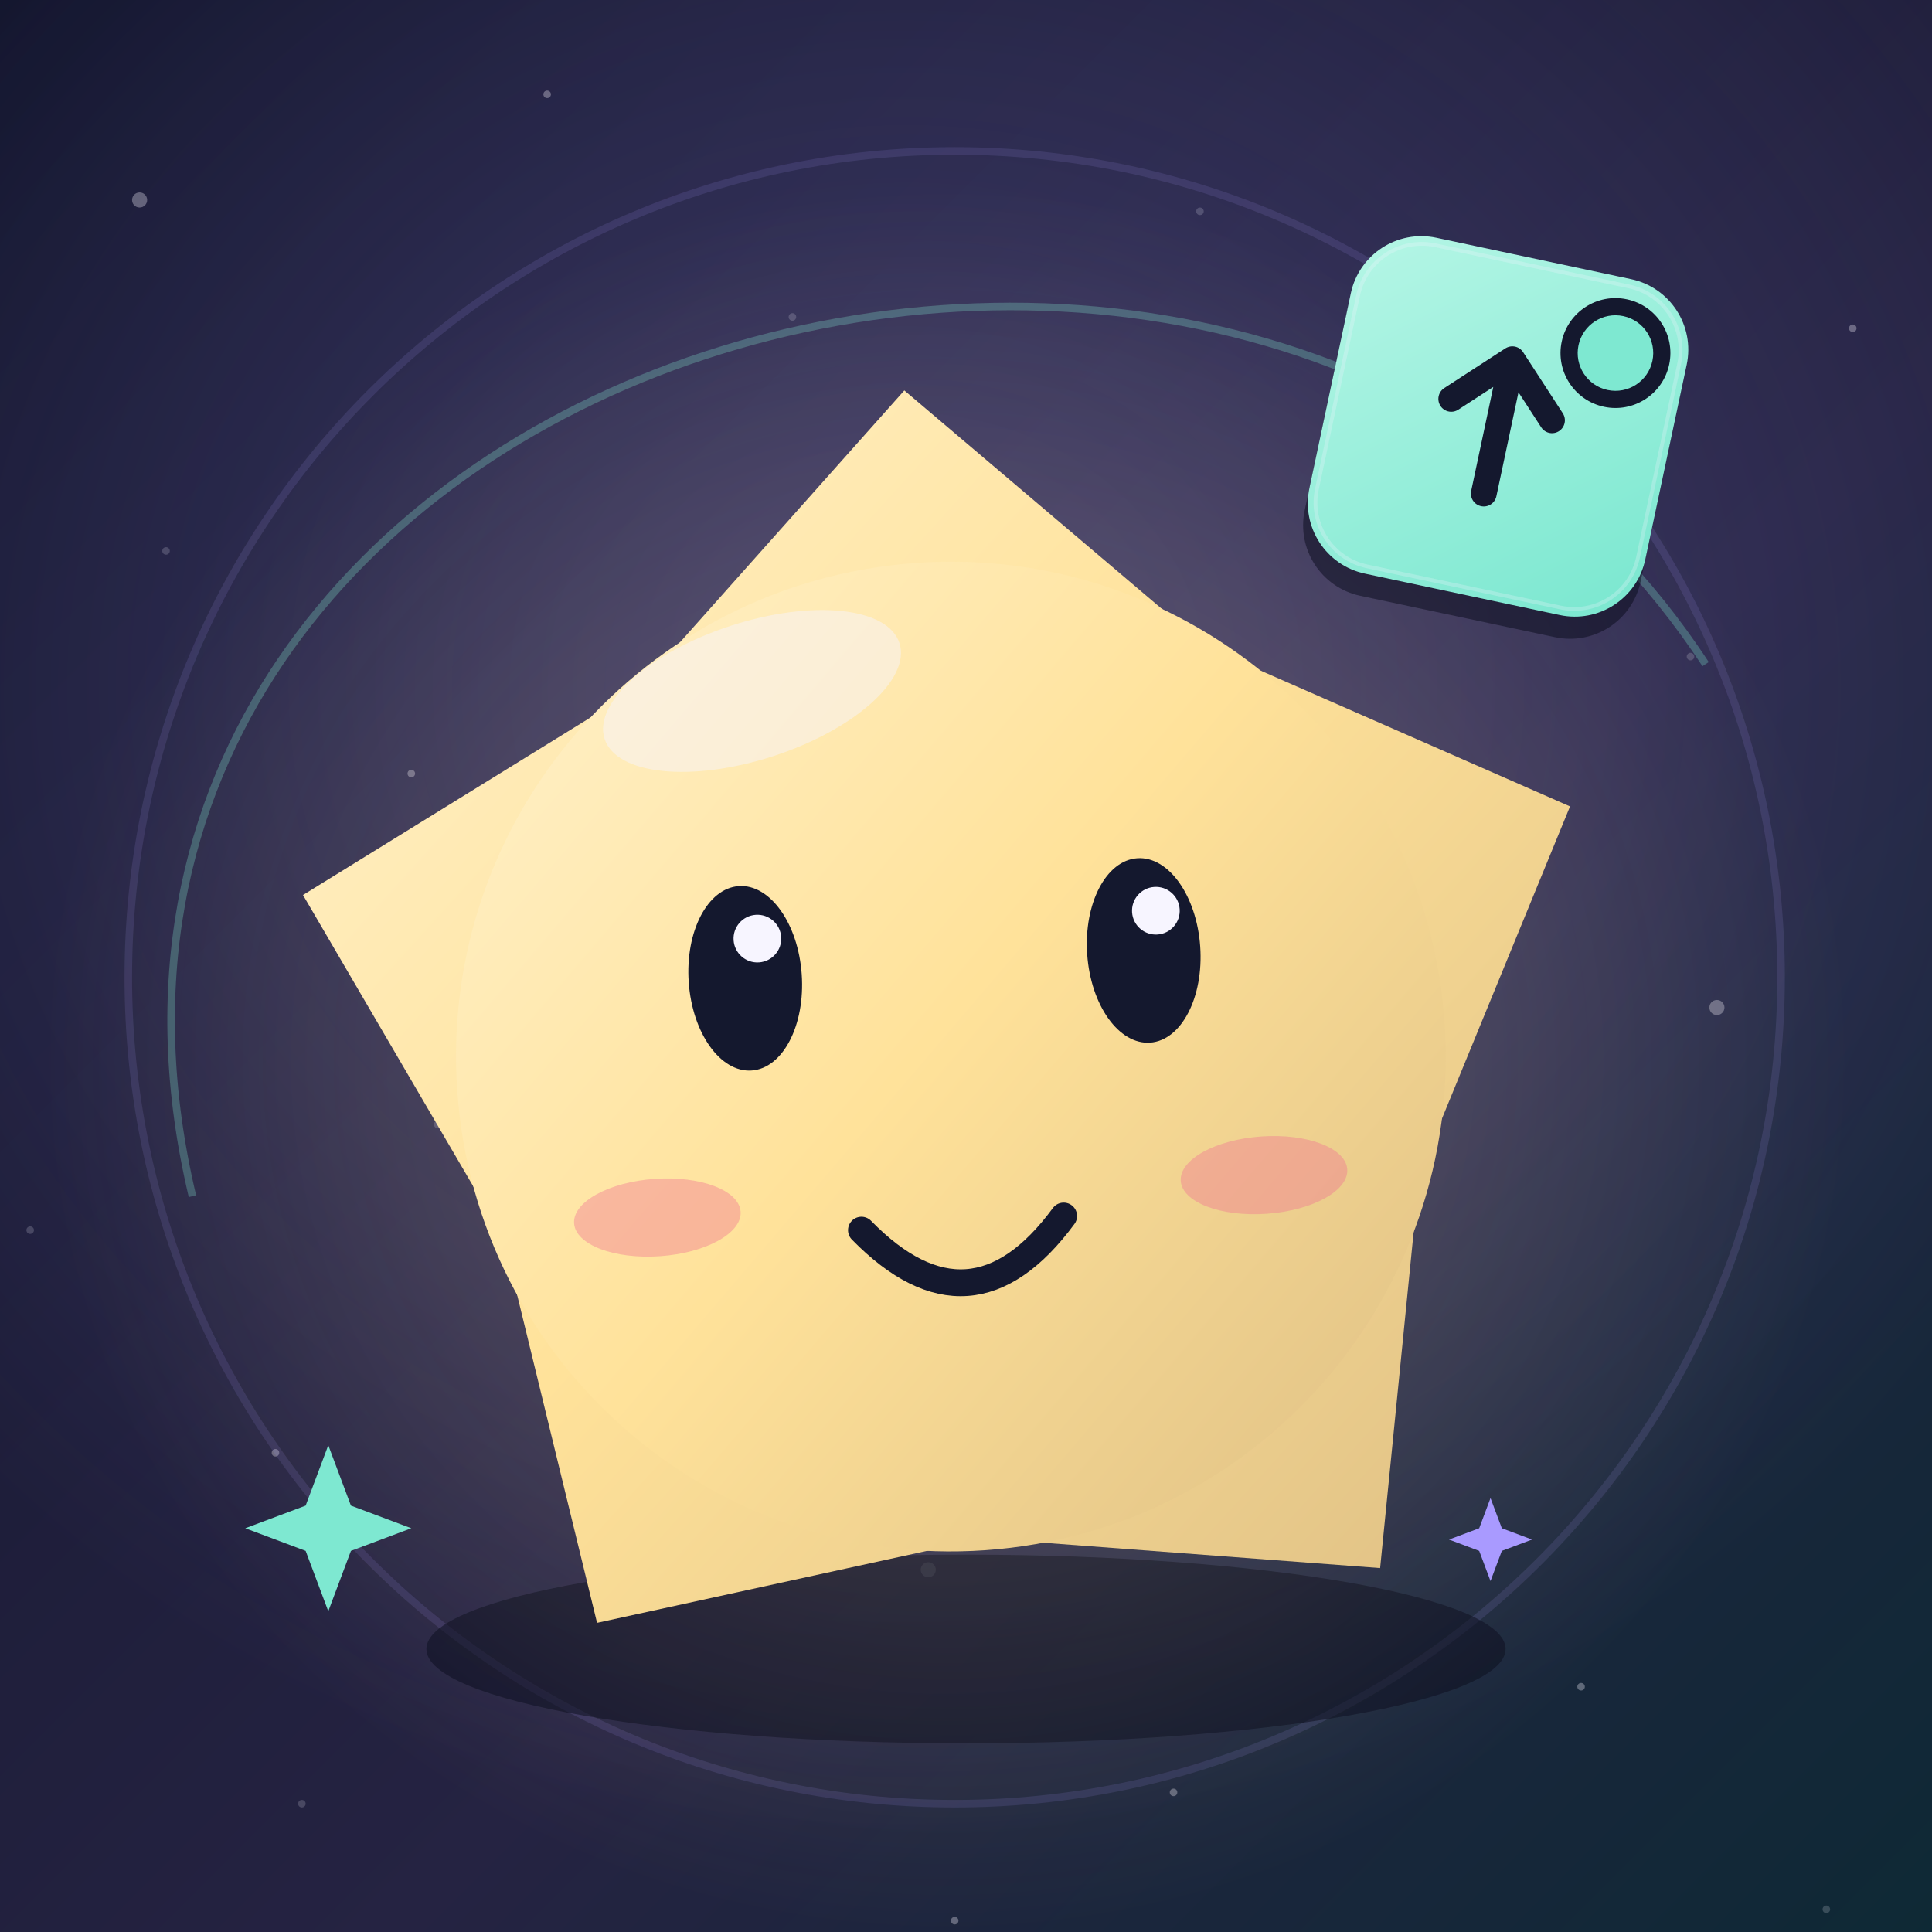
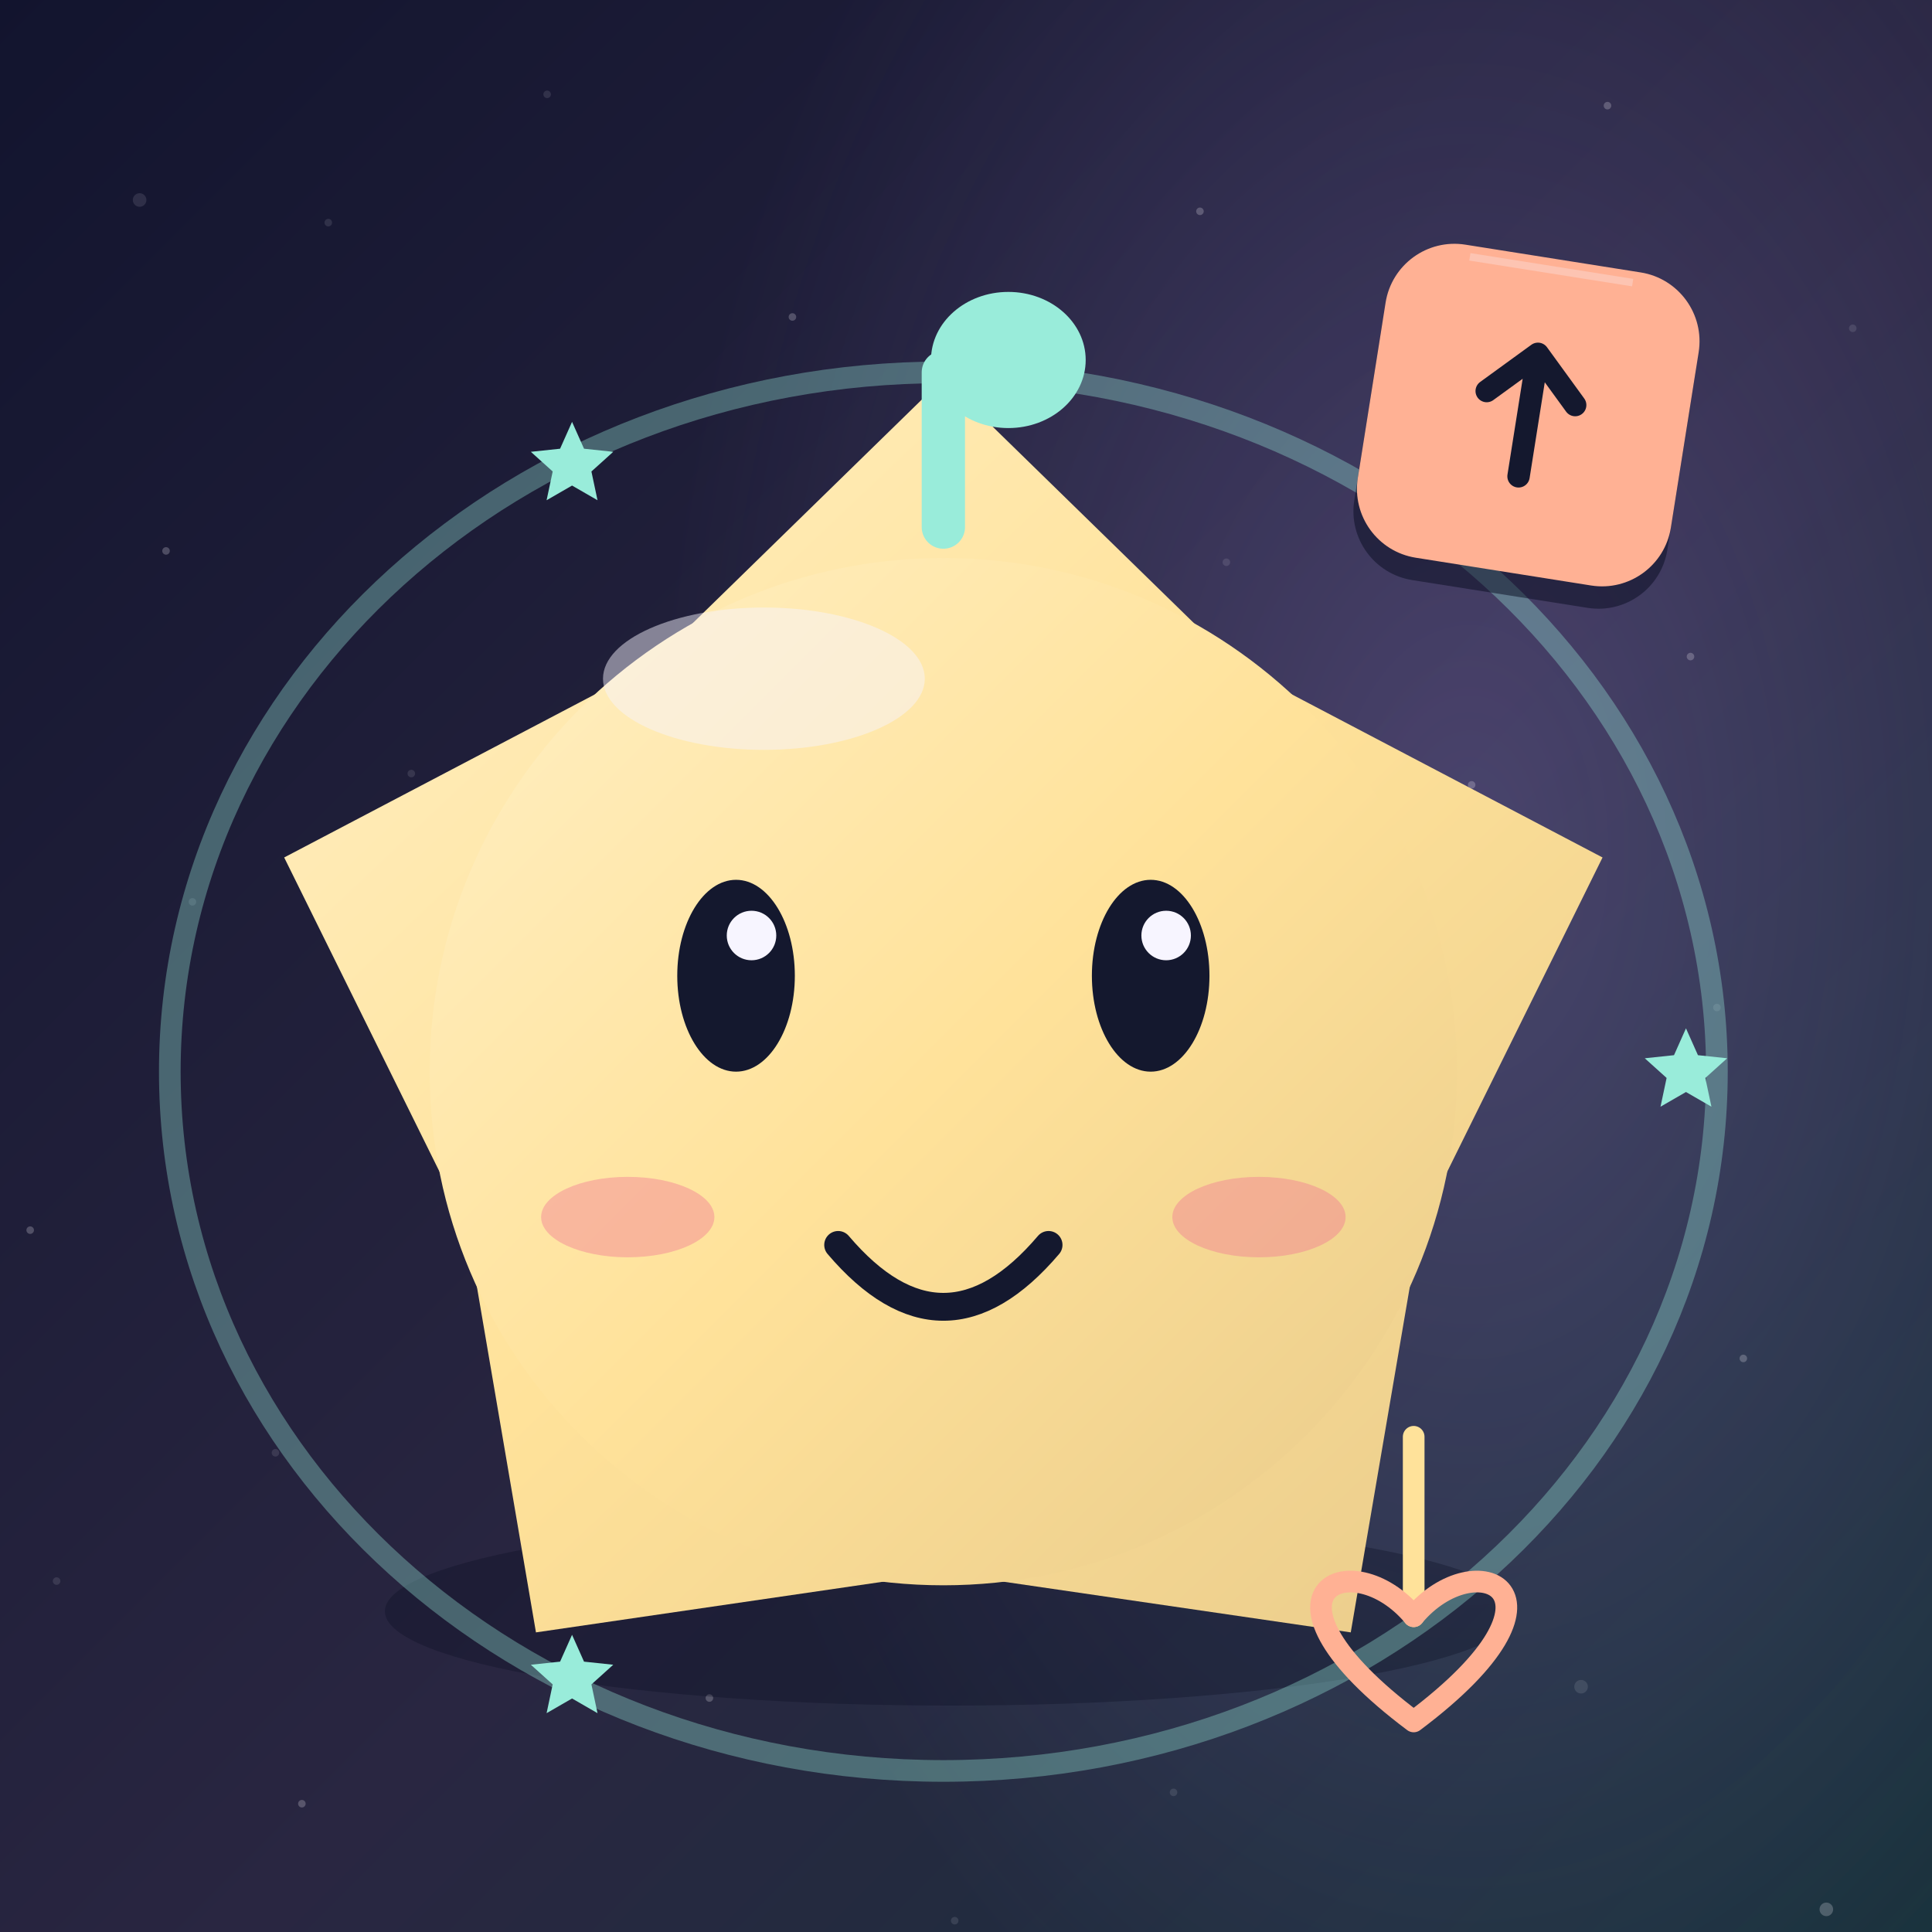
- <svg xmlns="http://www.w3.org/2000/svg" xmlns:xlink="http://www.w3.org/1999/xlink" width="512" height="512" viewBox="0 0 512 512" role="img" aria-label="Nova and an arrow tile on a celestial background">
+ <svg xmlns="http://www.w3.org/2000/svg" xmlns:xlink="http://www.w3.org/1999/xlink" width="512" height="512" viewBox="0 0 512 512" role="img" aria-label="Proposed store icon — original Luma Drift 1.5 vector artwork">
  <defs>
    <linearGradient id="night" x1="0" y1="0" x2="1" y2="1">
-       <stop stop-color="#11142B" />
-       <stop offset=".6" stop-color="#252342" />
-       <stop offset="1" stop-color="#0E2935" />
+       <stop stop-color="#12142E" />
+       <stop offset=".56" stop-color="#292641" />
+       <stop offset="1" stop-color="#19323C" />
    </linearGradient>
-     <radialGradient id="nebula">
-       <stop stop-color="#A99AFF" stop-opacity=".26" />
-       <stop offset="1" stop-color="#A99AFF" stop-opacity="0" />
+     <linearGradient id="nova" x1="0" y1="0" x2="1" y2="1">
+       <stop stop-color="#FFF0C6" />
+       <stop offset=".5" stop-color="#FFE29A" />
+       <stop offset="1" stop-color="#E8CA8A" />
+     </linearGradient>
+     <radialGradient id="halo">
+       <stop stop-color="#BAA5FF" stop-opacity=".23" />
+       <stop offset="1" stop-color="#BAA5FF" stop-opacity="0" />
    </radialGradient>
-     <radialGradient id="glow">
-       <stop stop-color="#FFE29A" stop-opacity=".25" />
-       <stop offset="1" stop-color="#FFE29A" stop-opacity="0" />
-     </radialGradient>
-     <linearGradient id="nova" x1="0" y1="0" x2="1" y2="1">
-       <stop stop-color="#FFF2CE" />
-       <stop offset=".48" stop-color="#FFE29A" />
-       <stop offset="1" stop-color="#DDBE83" />
-     </linearGradient>
-     <linearGradient id="mint" x1="0" y1="0" x2=".8" y2="1">
-       <stop stop-color="#B6F6E6" />
-       <stop offset="1" stop-color="#7EE8D1" />
-     </linearGradient>
-     <linearGradient id="peach" x1="0" y1="0" x2="1" y2="1">
-       <stop stop-color="#FFD4BC" />
-       <stop offset="1" stop-color="#FFB398" />
-     </linearGradient>
-     <linearGradient id="lilac" x1="0" y1="0" x2="1" y2="1">
-       <stop stop-color="#D9CDFF" />
-       <stop offset="1" stop-color="#A99AFF" />
-     </linearGradient>
-     <path id="arrow" d="M0 16V-16 M-12 -4L0 -16 12 -4" fill="none" stroke="#14182E" stroke-width="6" stroke-linecap="round" stroke-linejoin="round" />
+     <path id="arrow" d="M0 18V-18 M-13 -5L0 -18 13 -5" fill="none" stroke="#14182E" stroke-width="6.5" stroke-linecap="round" stroke-linejoin="round" />
+     <g id="padlock" fill="none" stroke="#FFE29A" stroke-width="4" stroke-linecap="round">
+       <path d="M-12 -3V-11C-12 -28 12 -28 12 -11V-3" />
+       <rect x="-17" y="-3" width="34" height="28" rx="6" fill="#FFE29A" stroke="none" />
+       <path d="M0 6V14" stroke="#252944" />
+       <circle cy="6" r="3" fill="#252944" stroke="none" />
+     </g>
    <g id="nova-face">
      <polygon points="0.000,-112.000 47.611,-65.530 106.518,-34.610 77.036,25.030 65.832,90.610 0.000,81.000 -65.832,90.610 -77.036,25.030 -106.518,-34.610 -47.611,-65.530" fill="url(#nova)" />
      <circle r="83" fill="url(#nova)" />
      <ellipse cx="-33.5" cy="-15.5" rx="9.5" ry="15.5" fill="#14182E" />
      <ellipse cx="33.5" cy="-15.5" rx="9.5" ry="15.5" fill="#14182E" />
      <circle cx="-31" cy="-22" r="4" fill="#F7F5FF" />
      <circle cx="36" cy="-22" r="4" fill="#F7F5FF" />
      <ellipse cx="-51" cy="23.5" rx="14" ry="6.5" fill="#EE6F92" fill-opacity=".39" />
      <ellipse cx="51" cy="23.5" rx="14" ry="6.5" fill="#EE6F92" fill-opacity=".39" />
-       <path d="M-17 28 Q0 48 17 28" fill="none" stroke="#14182E" stroke-width="4.5" stroke-linecap="round" />
-       <ellipse cx="-29" cy="-63.5" rx="26" ry="11.5" fill="#F7F5FF" fill-opacity=".47" transform="rotate(-14 -29 -63.5)" />
+       <path d="M-17 28Q0 48 17 28" fill="none" stroke="#14182E" stroke-width="4.5" stroke-linecap="round" />
+       <ellipse cx="-29" cy="-63.5" rx="26" ry="11.5" fill="#F7F5FF" fill-opacity=".47" />
    </g>
  </defs>
  <rect width="512" height="512" fill="url(#night)" />
-   <ellipse cx="240" cy="181" rx="340" ry="310" fill="url(#nebula)" />
-   <circle cx="37" cy="53" r="2" fill="#F7F5FF" fill-opacity="0.32" />
-   <circle cx="174" cy="264" r="1" fill="#F7F5FF" fill-opacity="0.18" />
-   <circle cx="311" cy="475" r="1" fill="#F7F5FF" fill-opacity="0.32" />
-   <circle cx="448" cy="174" r="1" fill="#F7F5FF" fill-opacity="0.18" />
-   <circle cx="73" cy="385" r="1" fill="#F7F5FF" fill-opacity="0.32" />
-   <circle cx="210" cy="84" r="1" fill="#F7F5FF" fill-opacity="0.18" />
-   <circle cx="347" cy="295" r="1" fill="#F7F5FF" fill-opacity="0.32" />
-   <circle cx="484" cy="506" r="1" fill="#F7F5FF" fill-opacity="0.18" />
-   <circle cx="109" cy="205" r="1" fill="#F7F5FF" fill-opacity="0.32" />
-   <circle cx="246" cy="416" r="2" fill="#F7F5FF" fill-opacity="0.18" />
-   <circle cx="383" cy="115" r="1" fill="#F7F5FF" fill-opacity="0.32" />
-   <circle cx="8" cy="326" r="1" fill="#F7F5FF" fill-opacity="0.18" />
-   <circle cx="145" cy="25" r="1" fill="#F7F5FF" fill-opacity="0.32" />
-   <circle cx="282" cy="236" r="1" fill="#F7F5FF" fill-opacity="0.18" />
-   <circle cx="419" cy="447" r="1" fill="#F7F5FF" fill-opacity="0.32" />
-   <circle cx="44" cy="146" r="1" fill="#F7F5FF" fill-opacity="0.18" />
-   <circle cx="181" cy="357" r="1" fill="#F7F5FF" fill-opacity="0.32" />
-   <circle cx="318" cy="56" r="1" fill="#F7F5FF" fill-opacity="0.18" />
-   <circle cx="455" cy="267" r="2" fill="#F7F5FF" fill-opacity="0.32" />
-   <circle cx="80" cy="478" r="1" fill="#F7F5FF" fill-opacity="0.18" />
-   <circle cx="217" cy="177" r="1" fill="#F7F5FF" fill-opacity="0.32" />
-   <circle cx="354" cy="388" r="1" fill="#F7F5FF" fill-opacity="0.18" />
-   <circle cx="491" cy="87" r="1" fill="#F7F5FF" fill-opacity="0.32" />
-   <circle cx="116" cy="298" r="1" fill="#F7F5FF" fill-opacity="0.18" />
-   <circle cx="253" cy="509" r="1" fill="#F7F5FF" fill-opacity="0.32" />
-   <circle cx="253" cy="259" r="219" fill="none" stroke="#A99AFF" stroke-opacity=".13" stroke-width="2" />
-   <path d="M51 317C-2 94 332-7 452 176" fill="none" stroke="#7EE8D1" stroke-opacity=".28" stroke-width="2" />
-   <ellipse cx="256" cy="437" rx="143" ry="25" fill="#090D21" fill-opacity=".6" />
-   <ellipse cx="251" cy="281" rx="240" ry="231" fill="url(#glow)" />
-   <g transform="translate(252 280) rotate(-4) scale(1.58)">
+   <ellipse cx="389.12" cy="225.28" rx="215.04" ry="358.4" fill="url(#halo)" />
+   <circle cx="37" cy="53" r="1.8" fill="#F7F5FF" fill-opacity="0.11" />
+   <circle cx="174" cy="264" r="1" fill="#F7F5FF" fill-opacity="0.23" />
+   <circle cx="311" cy="475" r="1" fill="#F7F5FF" fill-opacity="0.11" />
+   <circle cx="448" cy="174" r="1" fill="#F7F5FF" fill-opacity="0.23" />
+   <circle cx="73" cy="385" r="1" fill="#F7F5FF" fill-opacity="0.11" />
+   <circle cx="210" cy="84" r="1" fill="#F7F5FF" fill-opacity="0.23" />
+   <circle cx="347" cy="295" r="1" fill="#F7F5FF" fill-opacity="0.11" />
+   <circle cx="484" cy="506" r="1.8" fill="#F7F5FF" fill-opacity="0.23" />
+   <circle cx="109" cy="205" r="1" fill="#F7F5FF" fill-opacity="0.11" />
+   <circle cx="246" cy="416" r="1" fill="#F7F5FF" fill-opacity="0.23" />
+   <circle cx="383" cy="115" r="1" fill="#F7F5FF" fill-opacity="0.11" />
+   <circle cx="8" cy="326" r="1" fill="#F7F5FF" fill-opacity="0.23" />
+   <circle cx="145" cy="25" r="1" fill="#F7F5FF" fill-opacity="0.11" />
+   <circle cx="282" cy="236" r="1" fill="#F7F5FF" fill-opacity="0.23" />
+   <circle cx="419" cy="447" r="1.8" fill="#F7F5FF" fill-opacity="0.11" />
+   <circle cx="44" cy="146" r="1" fill="#F7F5FF" fill-opacity="0.23" />
+   <circle cx="181" cy="357" r="1" fill="#F7F5FF" fill-opacity="0.11" />
+   <circle cx="318" cy="56" r="1" fill="#F7F5FF" fill-opacity="0.23" />
+   <circle cx="455" cy="267" r="1" fill="#F7F5FF" fill-opacity="0.11" />
+   <circle cx="80" cy="478" r="1" fill="#F7F5FF" fill-opacity="0.23" />
+   <circle cx="217" cy="177" r="1" fill="#F7F5FF" fill-opacity="0.11" />
+   <circle cx="354" cy="388" r="1.8" fill="#F7F5FF" fill-opacity="0.23" />
+   <circle cx="491" cy="87" r="1" fill="#F7F5FF" fill-opacity="0.11" />
+   <circle cx="116" cy="298" r="1" fill="#F7F5FF" fill-opacity="0.23" />
+   <circle cx="253" cy="509" r="1" fill="#F7F5FF" fill-opacity="0.11" />
+   <circle cx="390" cy="208" r="1" fill="#F7F5FF" fill-opacity="0.23" />
+   <circle cx="15" cy="419" r="1" fill="#F7F5FF" fill-opacity="0.11" />
+   <circle cx="152" cy="118" r="1" fill="#F7F5FF" fill-opacity="0.23" />
+   <circle cx="289" cy="329" r="1.8" fill="#F7F5FF" fill-opacity="0.11" />
+   <circle cx="426" cy="28" r="1" fill="#F7F5FF" fill-opacity="0.23" />
+   <circle cx="51" cy="239" r="1" fill="#F7F5FF" fill-opacity="0.11" />
+   <circle cx="188" cy="450" r="1" fill="#F7F5FF" fill-opacity="0.23" />
+   <circle cx="325" cy="149" r="1" fill="#F7F5FF" fill-opacity="0.11" />
+   <circle cx="462" cy="360" r="1" fill="#F7F5FF" fill-opacity="0.23" />
+   <circle cx="87" cy="59" r="1" fill="#F7F5FF" fill-opacity="0.11" />
+   <circle cx="224" cy="270" r="1.8" fill="#F7F5FF" fill-opacity="0.23" />
+   <ellipse cx="252" cy="427" rx="150" ry="25" fill="#090C21" fill-opacity=".3" />
+   <g transform="translate(250 284) scale(1.64)">
+     <ellipse rx="125" ry="113" fill="none" stroke="#99ECDA" stroke-opacity=".35" stroke-width="3.5" />
+     <polygon points="0.000,-7.000 1.934,-2.662 6.657,-2.163 3.129,1.017 4.114,5.663 0.000,3.290 -4.114,5.663 -3.129,1.017 -6.657,-2.163 -1.934,-2.662" fill="#99ECDA" transform="translate(120 0)" />
+     <polygon points="0.000,-7.000 1.934,-2.662 6.657,-2.163 3.129,1.017 4.114,5.663 0.000,3.290 -4.114,5.663 -3.129,1.017 -6.657,-2.163 -1.934,-2.662" fill="#99ECDA" transform="translate(-60 98)" />
+     <polygon points="0.000,-7.000 1.934,-2.662 6.657,-2.163 3.129,1.017 4.114,5.663 0.000,3.290 -4.114,5.663 -3.129,1.017 -6.657,-2.163 -1.934,-2.662" fill="#99ECDA" transform="translate(-60 -98)" />
    <use xlink:href="#nova-face" />
+     <path d="M0 -88V-113" stroke="#99ECDA" stroke-width="7" stroke-linecap="round" />
+     <ellipse cx="10.5" cy="-115" rx="12.5" ry="11" fill="#99ECDA" />
+     <path d="M76 59V88" stroke="#FFE29A" stroke-width="3.5" stroke-linecap="round" />
+     <path d="M76 105C48 84 66 76 76 88C86 76 104 84 76 105Z" fill="none" stroke="#FFB194" stroke-width="3.5" stroke-linejoin="round" />
  </g>
-   <g transform="translate(397 113) rotate(12)">
-     <rect x="-45.5" y="-39.5" width="91" height="91" rx="19.11" fill="#080B1B" fill-opacity=".5" />
-     <rect x="-45.5" y="-45.5" width="91" height="91" rx="19.11" fill="url(#mint)" />
-     <rect x="-43.5" y="-43.5" width="87" height="87" rx="17.29" fill="none" stroke="#F7F5FF" stroke-opacity=".25" />
-     <use xlink:href="#arrow" transform="rotate(0) scale(1.1375)" />
-     <circle cx="26.39" cy="-25.48" r="14.56" fill="#14182E" />
-     <circle cx="26.39" cy="-25.48" r="10.01" fill="#7EE8D1" />
+   <g transform="translate(405 110) rotate(9)">
+     <rect x="-42.0" y="-36.0" width="84" height="84" rx="18.48" fill="#090C21" fill-opacity=".5" />
+     <rect x="-42.0" y="-42.0" width="84" height="84" rx="18.48" fill="#FFB194" />
+     <path d="M-21.84 -39.0H21.84" stroke="#F7F5FF" stroke-opacity=".28" stroke-width="2" />
+     <use xlink:href="#arrow" transform="rotate(0) scale(0.9130435)" />
  </g>
-   <path d="M87 383l6 16 16 6-16 6-6 16-6-16-16-6 16-6Z" fill="#7EE8D1" />
-   <path d="M395 397l3 8 8 3-8 3-3 8-3-8-8-3 8-3Z" fill="#A99AFF" />
</svg>
